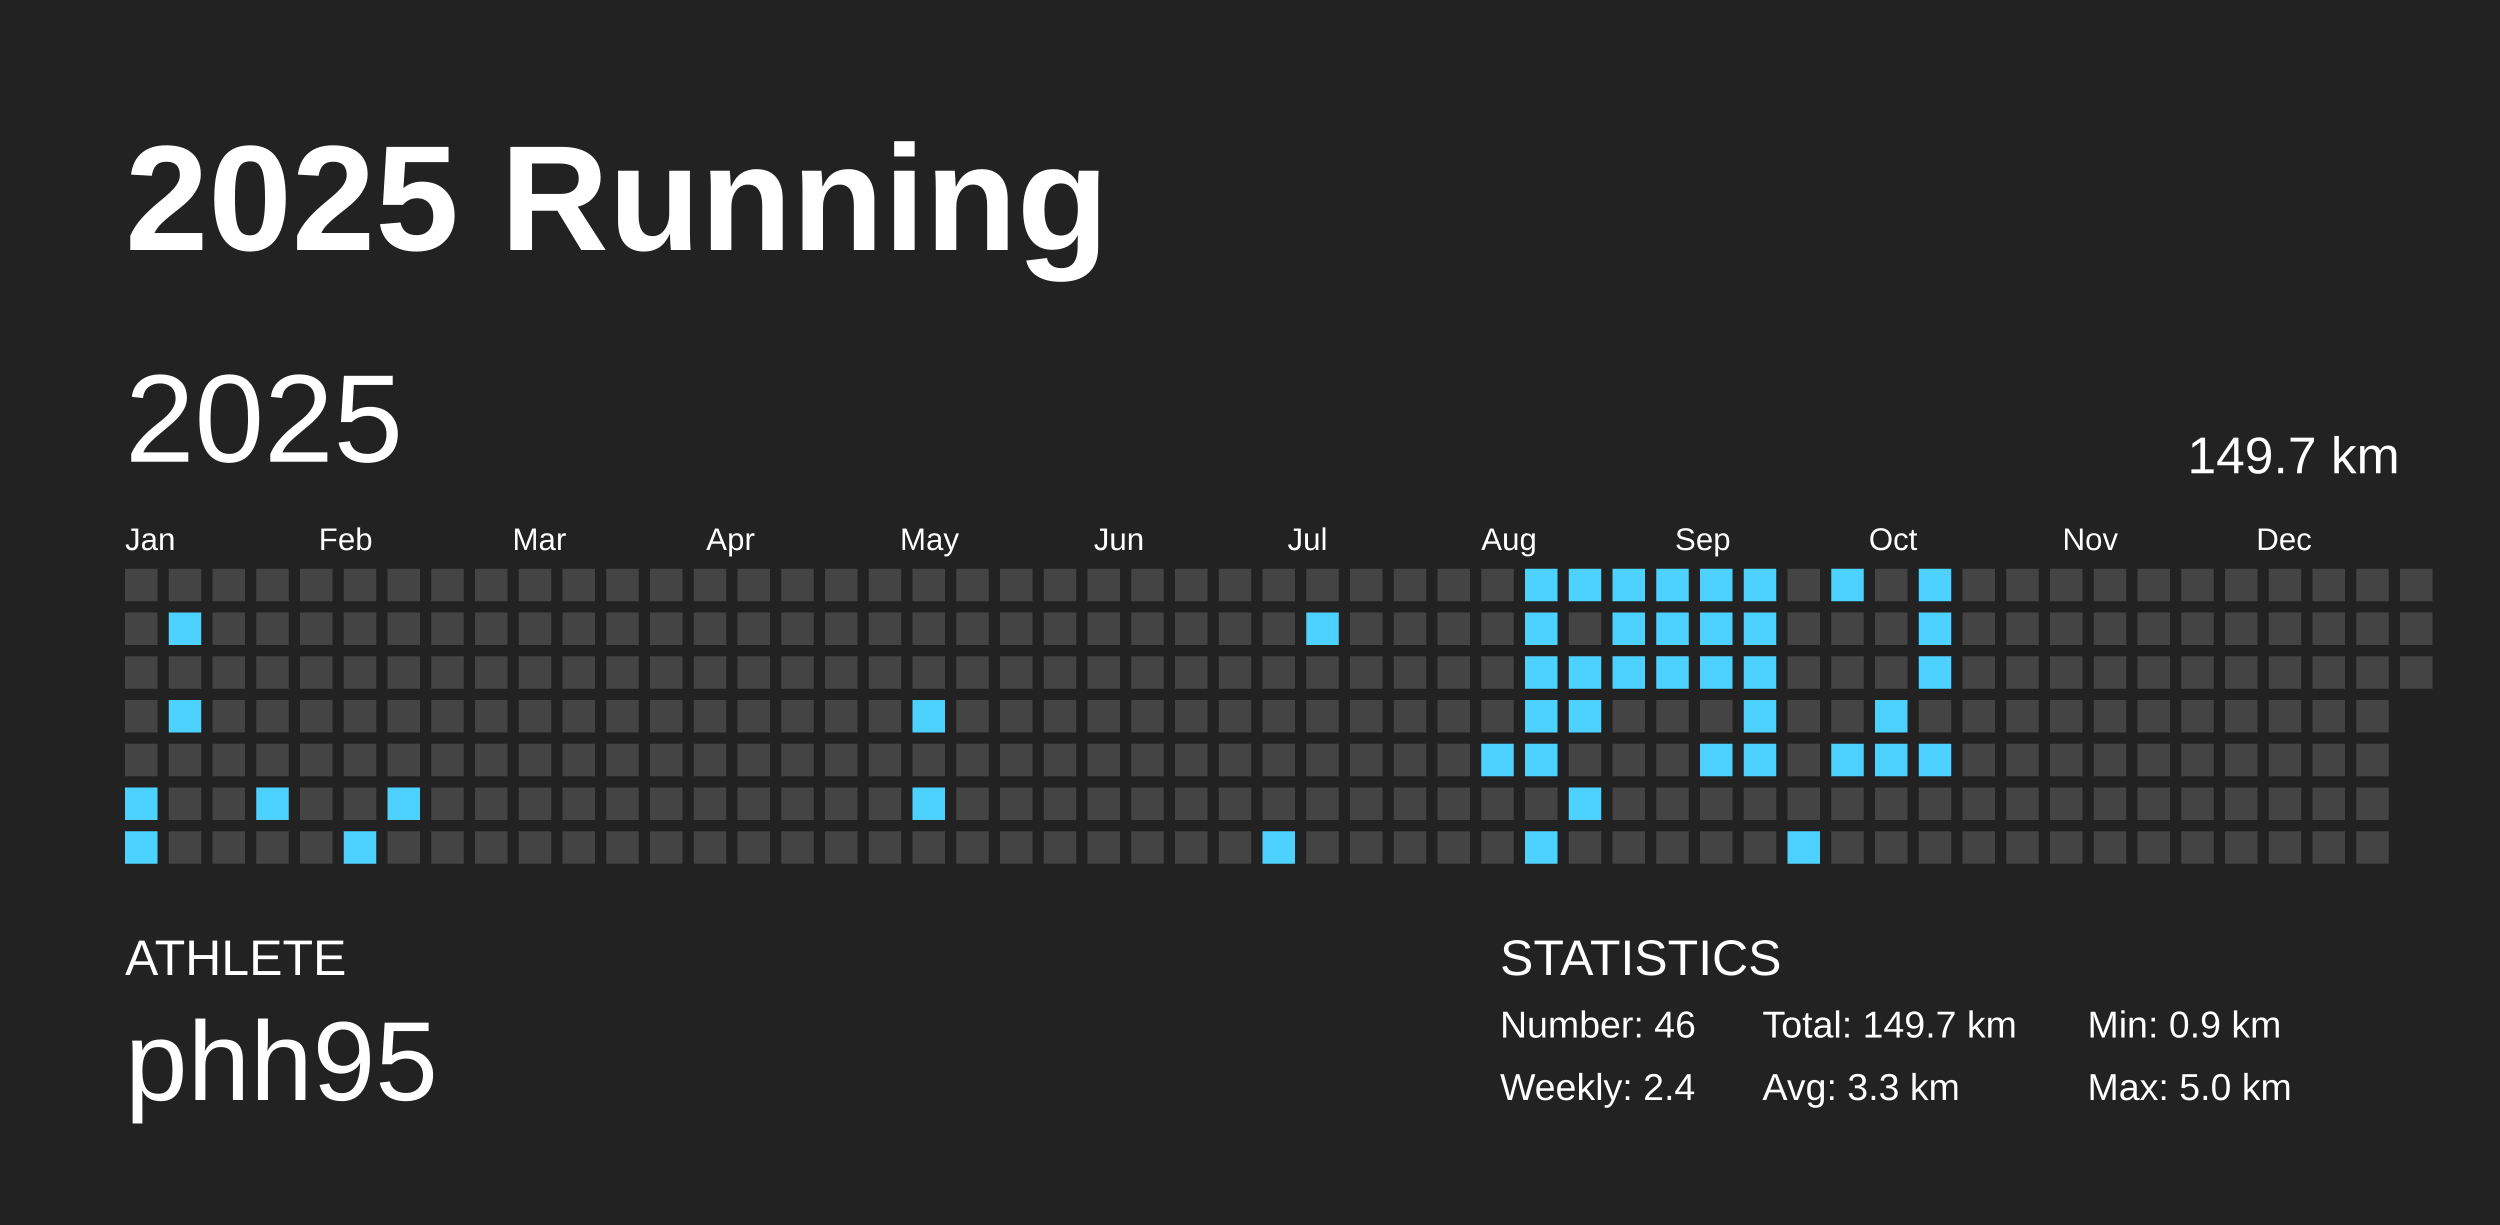
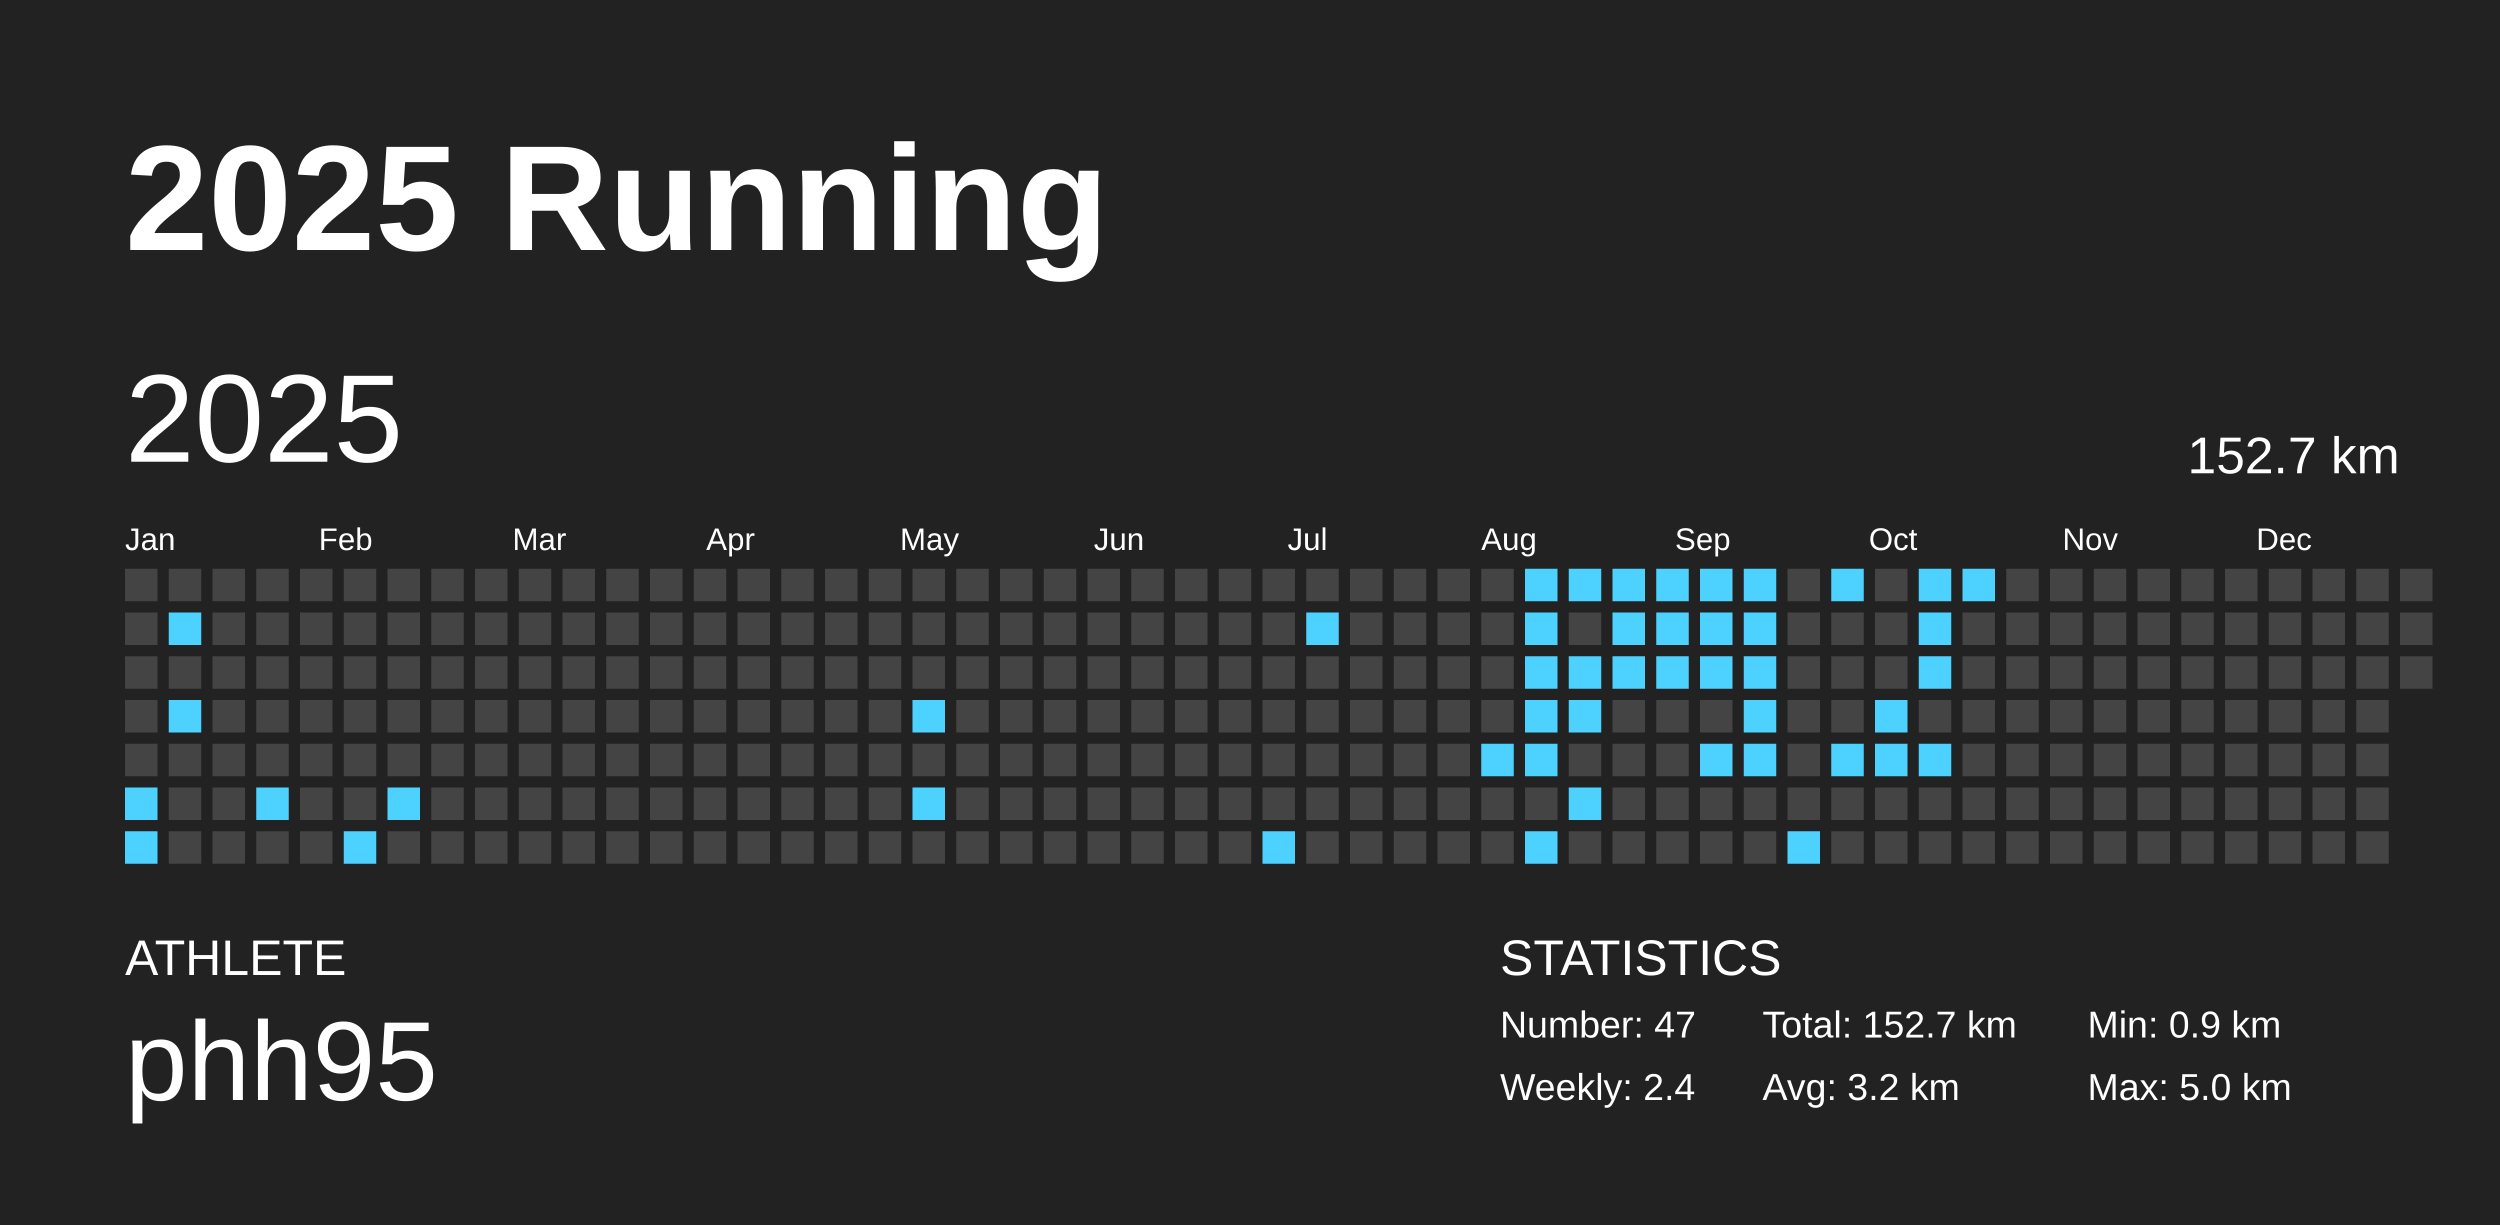
<svg xmlns="http://www.w3.org/2000/svg" baseProfile="full" height="98mm" version="1.1" viewBox="0,0,200,98" width="200mm">
  <defs />
  <rect fill="#222222" height="98" width="200" x="0" y="0" />
  <text fill="#FFFFFF" style="font-size:12px; font-family:Arial; font-weight:bold;" x="10" y="20">2025 Running</text>
  <text fill="#FFFFFF" style="font-size:4px; font-family:Arial" x="10" y="78">ATHLETE</text>
  <text fill="#FFFFFF" style="font-size:9px; font-family:Arial" x="10" y="88">phh95</text>
  <text fill="#FFFFFF" style="font-size:4px; font-family:Arial" x="120" y="78">STATISTICS</text>
-   <text fill="#FFFFFF" style="font-size:3px; font-family:Arial" x="120" y="83">Number: 46</text>
+   <text fill="#FFFFFF" style="font-size:3px; font-family:Arial" x="120" y="83">Number: 47</text>
  <text fill="#FFFFFF" style="font-size:3px; font-family:Arial" x="120" y="88">Weekly: 2.4</text>
-   <text fill="#FFFFFF" style="font-size:3px; font-family:Arial" x="141" y="83">Total: 149.7 km</text>
-   <text fill="#FFFFFF" style="font-size:3px; font-family:Arial" x="141" y="88">Avg: 3.3 km</text>
+   <text fill="#FFFFFF" style="font-size:3px; font-family:Arial" x="141" y="83">Total: 152.7 km</text>
+   <text fill="#FFFFFF" style="font-size:3px; font-family:Arial" x="141" y="88">Avg: 3.2 km</text>
  <text fill="#FFFFFF" style="font-size:3px; font-family:Arial" x="167" y="83">Min: 0.9 km</text>
  <text fill="#FFFFFF" style="font-size:3px; font-family:Arial" x="167" y="88">Max: 5.0 km</text>
  <text dominant-baseline="hanging" fill="#FFFFFF" style="font-size:10.0px; font-family:Arial;" x="10" y="30">2025</text>
-   <text dominant-baseline="hanging" fill="#FFFFFF" style="font-size:4.125px; font-family:Arial;" x="175" y="35">149.7 km</text>
+   <text dominant-baseline="hanging" fill="#FFFFFF" style="font-size:4.125px; font-family:Arial;" x="175" y="35">152.7 km</text>
  <text fill="#FFFFFF" style="font-size:2.5px; font-family:Arial" x="10.0" y="44">Jan</text>
  <text fill="#FFFFFF" style="font-size:2.5px; font-family:Arial" x="25.5" y="44">Feb</text>
  <text fill="#FFFFFF" style="font-size:2.5px; font-family:Arial" x="41.0" y="44">Mar</text>
  <text fill="#FFFFFF" style="font-size:2.5px; font-family:Arial" x="56.5" y="44">Apr</text>
  <text fill="#FFFFFF" style="font-size:2.5px; font-family:Arial" x="72.0" y="44">May</text>
  <text fill="#FFFFFF" style="font-size:2.5px; font-family:Arial" x="87.5" y="44">Jun</text>
  <text fill="#FFFFFF" style="font-size:2.5px; font-family:Arial" x="103.0" y="44">Jul</text>
  <text fill="#FFFFFF" style="font-size:2.5px; font-family:Arial" x="118.5" y="44">Aug</text>
  <text fill="#FFFFFF" style="font-size:2.5px; font-family:Arial" x="134.0" y="44">Sep</text>
  <text fill="#FFFFFF" style="font-size:2.5px; font-family:Arial" x="149.5" y="44">Oct</text>
  <text fill="#FFFFFF" style="font-size:2.5px; font-family:Arial" x="165.0" y="44">Nov</text>
  <text fill="#FFFFFF" style="font-size:2.5px; font-family:Arial" x="180.5" y="44">Dec</text>
  <rect fill="#444444" height="2.6" width="2.6" x="10.0" y="45.5" />
  <rect fill="#444444" height="2.6" width="2.6" x="10.0" y="49.0" />
  <rect fill="#444444" height="2.6" width="2.6" x="10.0" y="52.5" />
  <rect fill="#444444" height="2.6" width="2.6" x="10.0" y="56.0" />
  <rect fill="#444444" height="2.6" width="2.6" x="10.0" y="59.5" />
  <rect fill="#4dd2ff" height="2.6" width="2.6" x="10.0" y="63.0" />
  <rect fill="#4dd2ff" height="2.6" width="2.6" x="10.0" y="66.5" />
  <rect fill="#444444" height="2.6" width="2.6" x="13.5" y="45.5" />
  <rect fill="#4dd2ff" height="2.6" width="2.6" x="13.5" y="49.0" />
  <rect fill="#444444" height="2.6" width="2.6" x="13.5" y="52.5" />
  <rect fill="#4dd2ff" height="2.6" width="2.6" x="13.5" y="56.0" />
  <rect fill="#444444" height="2.6" width="2.6" x="13.5" y="59.5" />
  <rect fill="#444444" height="2.6" width="2.6" x="13.5" y="63.0" />
  <rect fill="#444444" height="2.6" width="2.6" x="13.5" y="66.5" />
  <rect fill="#444444" height="2.6" width="2.6" x="17.0" y="45.5" />
  <rect fill="#444444" height="2.6" width="2.6" x="17.0" y="49.0" />
  <rect fill="#444444" height="2.6" width="2.6" x="17.0" y="52.5" />
  <rect fill="#444444" height="2.6" width="2.6" x="17.0" y="56.0" />
  <rect fill="#444444" height="2.6" width="2.6" x="17.0" y="59.5" />
  <rect fill="#444444" height="2.6" width="2.6" x="17.0" y="63.0" />
  <rect fill="#444444" height="2.6" width="2.6" x="17.0" y="66.5" />
  <rect fill="#444444" height="2.6" width="2.6" x="20.5" y="45.5" />
  <rect fill="#444444" height="2.6" width="2.6" x="20.5" y="49.0" />
  <rect fill="#444444" height="2.6" width="2.6" x="20.5" y="52.5" />
  <rect fill="#444444" height="2.6" width="2.6" x="20.5" y="56.0" />
  <rect fill="#444444" height="2.6" width="2.6" x="20.5" y="59.5" />
  <rect fill="#4dd2ff" height="2.6" width="2.6" x="20.5" y="63.0" />
  <rect fill="#444444" height="2.6" width="2.6" x="20.5" y="66.5" />
  <rect fill="#444444" height="2.6" width="2.6" x="24.0" y="45.5" />
  <rect fill="#444444" height="2.6" width="2.6" x="24.0" y="49.0" />
  <rect fill="#444444" height="2.6" width="2.6" x="24.0" y="52.5" />
  <rect fill="#444444" height="2.6" width="2.6" x="24.0" y="56.0" />
  <rect fill="#444444" height="2.6" width="2.6" x="24.0" y="59.5" />
  <rect fill="#444444" height="2.6" width="2.6" x="24.0" y="63.0" />
  <rect fill="#444444" height="2.6" width="2.6" x="24.0" y="66.5" />
  <rect fill="#444444" height="2.6" width="2.6" x="27.5" y="45.5" />
  <rect fill="#444444" height="2.6" width="2.6" x="27.5" y="49.0" />
  <rect fill="#444444" height="2.6" width="2.6" x="27.5" y="52.5" />
  <rect fill="#444444" height="2.6" width="2.6" x="27.5" y="56.0" />
  <rect fill="#444444" height="2.6" width="2.6" x="27.5" y="59.5" />
  <rect fill="#444444" height="2.6" width="2.6" x="27.5" y="63.0" />
  <rect fill="#4dd2ff" height="2.6" width="2.6" x="27.5" y="66.5" />
  <rect fill="#444444" height="2.6" width="2.6" x="31.0" y="45.5" />
  <rect fill="#444444" height="2.6" width="2.6" x="31.0" y="49.0" />
  <rect fill="#444444" height="2.6" width="2.6" x="31.0" y="52.5" />
  <rect fill="#444444" height="2.6" width="2.6" x="31.0" y="56.0" />
  <rect fill="#444444" height="2.6" width="2.6" x="31.0" y="59.5" />
  <rect fill="#4dd2ff" height="2.6" width="2.6" x="31.0" y="63.0" />
  <rect fill="#444444" height="2.6" width="2.6" x="31.0" y="66.5" />
  <rect fill="#444444" height="2.6" width="2.6" x="34.5" y="45.5" />
  <rect fill="#444444" height="2.6" width="2.6" x="34.5" y="49.0" />
  <rect fill="#444444" height="2.6" width="2.6" x="34.5" y="52.5" />
  <rect fill="#444444" height="2.6" width="2.6" x="34.5" y="56.0" />
  <rect fill="#444444" height="2.6" width="2.6" x="34.5" y="59.5" />
  <rect fill="#444444" height="2.6" width="2.6" x="34.5" y="63.0" />
  <rect fill="#444444" height="2.6" width="2.6" x="34.5" y="66.5" />
  <rect fill="#444444" height="2.6" width="2.6" x="38.0" y="45.5" />
  <rect fill="#444444" height="2.6" width="2.6" x="38.0" y="49.0" />
  <rect fill="#444444" height="2.6" width="2.6" x="38.0" y="52.5" />
  <rect fill="#444444" height="2.6" width="2.6" x="38.0" y="56.0" />
  <rect fill="#444444" height="2.6" width="2.6" x="38.0" y="59.5" />
  <rect fill="#444444" height="2.6" width="2.6" x="38.0" y="63.0" />
  <rect fill="#444444" height="2.6" width="2.6" x="38.0" y="66.5" />
  <rect fill="#444444" height="2.6" width="2.6" x="41.5" y="45.5" />
  <rect fill="#444444" height="2.6" width="2.6" x="41.5" y="49.0" />
  <rect fill="#444444" height="2.6" width="2.6" x="41.5" y="52.5" />
  <rect fill="#444444" height="2.6" width="2.6" x="41.5" y="56.0" />
  <rect fill="#444444" height="2.6" width="2.6" x="41.5" y="59.5" />
  <rect fill="#444444" height="2.6" width="2.6" x="41.5" y="63.0" />
  <rect fill="#444444" height="2.6" width="2.6" x="41.5" y="66.5" />
  <rect fill="#444444" height="2.6" width="2.6" x="45.0" y="45.5" />
  <rect fill="#444444" height="2.6" width="2.6" x="45.0" y="49.0" />
  <rect fill="#444444" height="2.6" width="2.6" x="45.0" y="52.5" />
  <rect fill="#444444" height="2.6" width="2.6" x="45.0" y="56.0" />
  <rect fill="#444444" height="2.6" width="2.6" x="45.0" y="59.5" />
  <rect fill="#444444" height="2.6" width="2.6" x="45.0" y="63.0" />
  <rect fill="#444444" height="2.6" width="2.6" x="45.0" y="66.5" />
  <rect fill="#444444" height="2.6" width="2.6" x="48.5" y="45.5" />
  <rect fill="#444444" height="2.6" width="2.6" x="48.5" y="49.0" />
  <rect fill="#444444" height="2.6" width="2.6" x="48.5" y="52.5" />
  <rect fill="#444444" height="2.6" width="2.6" x="48.5" y="56.0" />
  <rect fill="#444444" height="2.6" width="2.6" x="48.5" y="59.5" />
  <rect fill="#444444" height="2.6" width="2.6" x="48.5" y="63.0" />
  <rect fill="#444444" height="2.6" width="2.6" x="48.5" y="66.5" />
  <rect fill="#444444" height="2.6" width="2.6" x="52.0" y="45.5" />
  <rect fill="#444444" height="2.6" width="2.6" x="52.0" y="49.0" />
  <rect fill="#444444" height="2.6" width="2.6" x="52.0" y="52.5" />
  <rect fill="#444444" height="2.6" width="2.6" x="52.0" y="56.0" />
  <rect fill="#444444" height="2.6" width="2.6" x="52.0" y="59.5" />
  <rect fill="#444444" height="2.6" width="2.6" x="52.0" y="63.0" />
  <rect fill="#444444" height="2.6" width="2.6" x="52.0" y="66.5" />
  <rect fill="#444444" height="2.6" width="2.6" x="55.5" y="45.5" />
  <rect fill="#444444" height="2.6" width="2.6" x="55.5" y="49.0" />
  <rect fill="#444444" height="2.6" width="2.6" x="55.5" y="52.5" />
  <rect fill="#444444" height="2.6" width="2.6" x="55.5" y="56.0" />
  <rect fill="#444444" height="2.6" width="2.6" x="55.5" y="59.5" />
  <rect fill="#444444" height="2.6" width="2.6" x="55.5" y="63.0" />
  <rect fill="#444444" height="2.6" width="2.6" x="55.5" y="66.5" />
  <rect fill="#444444" height="2.6" width="2.6" x="59.0" y="45.5" />
  <rect fill="#444444" height="2.6" width="2.6" x="59.0" y="49.0" />
  <rect fill="#444444" height="2.6" width="2.6" x="59.0" y="52.5" />
  <rect fill="#444444" height="2.6" width="2.6" x="59.0" y="56.0" />
  <rect fill="#444444" height="2.6" width="2.6" x="59.0" y="59.5" />
  <rect fill="#444444" height="2.6" width="2.6" x="59.0" y="63.0" />
  <rect fill="#444444" height="2.6" width="2.6" x="59.0" y="66.5" />
  <rect fill="#444444" height="2.6" width="2.6" x="62.5" y="45.5" />
  <rect fill="#444444" height="2.6" width="2.6" x="62.5" y="49.0" />
  <rect fill="#444444" height="2.6" width="2.6" x="62.5" y="52.5" />
  <rect fill="#444444" height="2.6" width="2.6" x="62.5" y="56.0" />
  <rect fill="#444444" height="2.6" width="2.6" x="62.5" y="59.5" />
  <rect fill="#444444" height="2.6" width="2.6" x="62.5" y="63.0" />
  <rect fill="#444444" height="2.6" width="2.6" x="62.5" y="66.5" />
  <rect fill="#444444" height="2.6" width="2.6" x="66.0" y="45.5" />
  <rect fill="#444444" height="2.6" width="2.6" x="66.0" y="49.0" />
  <rect fill="#444444" height="2.6" width="2.6" x="66.0" y="52.5" />
  <rect fill="#444444" height="2.6" width="2.6" x="66.0" y="56.0" />
  <rect fill="#444444" height="2.6" width="2.6" x="66.0" y="59.5" />
  <rect fill="#444444" height="2.6" width="2.6" x="66.0" y="63.0" />
  <rect fill="#444444" height="2.6" width="2.6" x="66.0" y="66.5" />
  <rect fill="#444444" height="2.6" width="2.6" x="69.5" y="45.5" />
  <rect fill="#444444" height="2.6" width="2.6" x="69.5" y="49.0" />
  <rect fill="#444444" height="2.6" width="2.6" x="69.5" y="52.5" />
  <rect fill="#444444" height="2.6" width="2.6" x="69.5" y="56.0" />
  <rect fill="#444444" height="2.6" width="2.6" x="69.5" y="59.5" />
  <rect fill="#444444" height="2.6" width="2.6" x="69.5" y="63.0" />
  <rect fill="#444444" height="2.6" width="2.6" x="69.5" y="66.5" />
  <rect fill="#444444" height="2.6" width="2.6" x="73.0" y="45.5" />
  <rect fill="#444444" height="2.6" width="2.6" x="73.0" y="49.0" />
  <rect fill="#444444" height="2.6" width="2.6" x="73.0" y="52.5" />
  <rect fill="#4dd2ff" height="2.6" width="2.6" x="73.0" y="56.0" />
  <rect fill="#444444" height="2.6" width="2.6" x="73.0" y="59.5" />
  <rect fill="#4dd2ff" height="2.6" width="2.6" x="73.0" y="63.0" />
  <rect fill="#444444" height="2.6" width="2.6" x="73.0" y="66.5" />
  <rect fill="#444444" height="2.6" width="2.6" x="76.5" y="45.5" />
  <rect fill="#444444" height="2.6" width="2.6" x="76.5" y="49.0" />
  <rect fill="#444444" height="2.6" width="2.6" x="76.5" y="52.5" />
  <rect fill="#444444" height="2.6" width="2.6" x="76.5" y="56.0" />
  <rect fill="#444444" height="2.6" width="2.6" x="76.5" y="59.5" />
  <rect fill="#444444" height="2.6" width="2.6" x="76.5" y="63.0" />
  <rect fill="#444444" height="2.6" width="2.6" x="76.5" y="66.5" />
  <rect fill="#444444" height="2.6" width="2.6" x="80.0" y="45.5" />
  <rect fill="#444444" height="2.6" width="2.6" x="80.0" y="49.0" />
  <rect fill="#444444" height="2.6" width="2.6" x="80.0" y="52.5" />
  <rect fill="#444444" height="2.6" width="2.6" x="80.0" y="56.0" />
  <rect fill="#444444" height="2.6" width="2.6" x="80.0" y="59.5" />
  <rect fill="#444444" height="2.6" width="2.6" x="80.0" y="63.0" />
  <rect fill="#444444" height="2.6" width="2.6" x="80.0" y="66.5" />
  <rect fill="#444444" height="2.6" width="2.6" x="83.5" y="45.5" />
  <rect fill="#444444" height="2.6" width="2.6" x="83.5" y="49.0" />
  <rect fill="#444444" height="2.6" width="2.6" x="83.5" y="52.5" />
  <rect fill="#444444" height="2.6" width="2.6" x="83.5" y="56.0" />
  <rect fill="#444444" height="2.6" width="2.6" x="83.5" y="59.5" />
  <rect fill="#444444" height="2.6" width="2.6" x="83.5" y="63.0" />
  <rect fill="#444444" height="2.6" width="2.6" x="83.5" y="66.5" />
  <rect fill="#444444" height="2.6" width="2.6" x="87.0" y="45.5" />
  <rect fill="#444444" height="2.6" width="2.6" x="87.0" y="49.0" />
  <rect fill="#444444" height="2.6" width="2.6" x="87.0" y="52.5" />
  <rect fill="#444444" height="2.6" width="2.6" x="87.0" y="56.0" />
  <rect fill="#444444" height="2.6" width="2.6" x="87.0" y="59.5" />
  <rect fill="#444444" height="2.6" width="2.6" x="87.0" y="63.0" />
  <rect fill="#444444" height="2.6" width="2.6" x="87.0" y="66.5" />
  <rect fill="#444444" height="2.6" width="2.6" x="90.5" y="45.5" />
  <rect fill="#444444" height="2.6" width="2.6" x="90.5" y="49.0" />
  <rect fill="#444444" height="2.6" width="2.6" x="90.5" y="52.5" />
  <rect fill="#444444" height="2.6" width="2.6" x="90.5" y="56.0" />
  <rect fill="#444444" height="2.6" width="2.6" x="90.5" y="59.5" />
  <rect fill="#444444" height="2.6" width="2.6" x="90.5" y="63.0" />
  <rect fill="#444444" height="2.6" width="2.6" x="90.5" y="66.5" />
  <rect fill="#444444" height="2.6" width="2.6" x="94.0" y="45.5" />
  <rect fill="#444444" height="2.6" width="2.6" x="94.0" y="49.0" />
  <rect fill="#444444" height="2.6" width="2.6" x="94.0" y="52.5" />
  <rect fill="#444444" height="2.6" width="2.6" x="94.0" y="56.0" />
  <rect fill="#444444" height="2.6" width="2.6" x="94.0" y="59.5" />
  <rect fill="#444444" height="2.6" width="2.6" x="94.0" y="63.0" />
  <rect fill="#444444" height="2.6" width="2.6" x="94.0" y="66.5" />
  <rect fill="#444444" height="2.6" width="2.6" x="97.5" y="45.5" />
  <rect fill="#444444" height="2.6" width="2.6" x="97.5" y="49.0" />
  <rect fill="#444444" height="2.6" width="2.6" x="97.5" y="52.5" />
  <rect fill="#444444" height="2.6" width="2.6" x="97.5" y="56.0" />
  <rect fill="#444444" height="2.6" width="2.6" x="97.5" y="59.5" />
  <rect fill="#444444" height="2.6" width="2.6" x="97.5" y="63.0" />
  <rect fill="#444444" height="2.6" width="2.6" x="97.5" y="66.5" />
  <rect fill="#444444" height="2.6" width="2.6" x="101.0" y="45.5" />
  <rect fill="#444444" height="2.6" width="2.6" x="101.0" y="49.0" />
  <rect fill="#444444" height="2.6" width="2.6" x="101.0" y="52.5" />
  <rect fill="#444444" height="2.6" width="2.6" x="101.0" y="56.0" />
  <rect fill="#444444" height="2.6" width="2.6" x="101.0" y="59.5" />
  <rect fill="#444444" height="2.6" width="2.6" x="101.0" y="63.0" />
  <rect fill="#4dd2ff" height="2.6" width="2.6" x="101.0" y="66.5" />
  <rect fill="#444444" height="2.6" width="2.6" x="104.5" y="45.5" />
  <rect fill="#4dd2ff" height="2.6" width="2.6" x="104.5" y="49.0" />
  <rect fill="#444444" height="2.6" width="2.6" x="104.5" y="52.5" />
  <rect fill="#444444" height="2.6" width="2.6" x="104.5" y="56.0" />
  <rect fill="#444444" height="2.6" width="2.6" x="104.5" y="59.5" />
  <rect fill="#444444" height="2.6" width="2.6" x="104.5" y="63.0" />
  <rect fill="#444444" height="2.6" width="2.6" x="104.5" y="66.5" />
  <rect fill="#444444" height="2.6" width="2.6" x="108.0" y="45.5" />
  <rect fill="#444444" height="2.6" width="2.6" x="108.0" y="49.0" />
  <rect fill="#444444" height="2.6" width="2.6" x="108.0" y="52.5" />
  <rect fill="#444444" height="2.6" width="2.6" x="108.0" y="56.0" />
  <rect fill="#444444" height="2.6" width="2.6" x="108.0" y="59.5" />
  <rect fill="#444444" height="2.6" width="2.6" x="108.0" y="63.0" />
  <rect fill="#444444" height="2.6" width="2.6" x="108.0" y="66.5" />
  <rect fill="#444444" height="2.6" width="2.6" x="111.5" y="45.5" />
  <rect fill="#444444" height="2.6" width="2.6" x="111.5" y="49.0" />
  <rect fill="#444444" height="2.6" width="2.6" x="111.5" y="52.5" />
  <rect fill="#444444" height="2.6" width="2.6" x="111.5" y="56.0" />
  <rect fill="#444444" height="2.6" width="2.6" x="111.5" y="59.5" />
  <rect fill="#444444" height="2.6" width="2.6" x="111.5" y="63.0" />
  <rect fill="#444444" height="2.6" width="2.6" x="111.5" y="66.5" />
  <rect fill="#444444" height="2.6" width="2.6" x="115.0" y="45.5" />
  <rect fill="#444444" height="2.6" width="2.6" x="115.0" y="49.0" />
  <rect fill="#444444" height="2.6" width="2.6" x="115.0" y="52.5" />
  <rect fill="#444444" height="2.6" width="2.6" x="115.0" y="56.0" />
  <rect fill="#444444" height="2.6" width="2.6" x="115.0" y="59.5" />
  <rect fill="#444444" height="2.6" width="2.6" x="115.0" y="63.0" />
  <rect fill="#444444" height="2.6" width="2.6" x="115.0" y="66.5" />
  <rect fill="#444444" height="2.6" width="2.6" x="118.5" y="45.5" />
  <rect fill="#444444" height="2.6" width="2.6" x="118.5" y="49.0" />
  <rect fill="#444444" height="2.6" width="2.6" x="118.5" y="52.5" />
  <rect fill="#444444" height="2.6" width="2.6" x="118.5" y="56.0" />
  <rect fill="#4dd2ff" height="2.6" width="2.6" x="118.5" y="59.5" />
  <rect fill="#444444" height="2.6" width="2.6" x="118.5" y="63.0" />
  <rect fill="#444444" height="2.6" width="2.6" x="118.5" y="66.5" />
  <rect fill="#4dd2ff" height="2.6" width="2.6" x="122.0" y="45.5" />
  <rect fill="#4dd2ff" height="2.6" width="2.6" x="122.0" y="49.0" />
  <rect fill="#4dd2ff" height="2.6" width="2.6" x="122.0" y="52.5" />
  <rect fill="#4dd2ff" height="2.6" width="2.6" x="122.0" y="56.0" />
  <rect fill="#4dd2ff" height="2.6" width="2.6" x="122.0" y="59.5" />
  <rect fill="#444444" height="2.6" width="2.6" x="122.0" y="63.0" />
  <rect fill="#4dd2ff" height="2.6" width="2.6" x="122.0" y="66.5" />
  <rect fill="#4dd2ff" height="2.6" width="2.6" x="125.5" y="45.5" />
  <rect fill="#444444" height="2.6" width="2.6" x="125.5" y="49.0" />
  <rect fill="#4dd2ff" height="2.6" width="2.6" x="125.5" y="52.5" />
  <rect fill="#4dd2ff" height="2.6" width="2.6" x="125.5" y="56.0" />
  <rect fill="#444444" height="2.6" width="2.6" x="125.5" y="59.5" />
  <rect fill="#4dd2ff" height="2.6" width="2.6" x="125.5" y="63.0" />
  <rect fill="#444444" height="2.6" width="2.6" x="125.5" y="66.5" />
  <rect fill="#4dd2ff" height="2.6" width="2.6" x="129.0" y="45.5" />
  <rect fill="#4dd2ff" height="2.6" width="2.6" x="129.0" y="49.0" />
  <rect fill="#4dd2ff" height="2.6" width="2.6" x="129.0" y="52.5" />
  <rect fill="#444444" height="2.6" width="2.6" x="129.0" y="56.0" />
  <rect fill="#444444" height="2.6" width="2.6" x="129.0" y="59.5" />
  <rect fill="#444444" height="2.6" width="2.6" x="129.0" y="63.0" />
  <rect fill="#444444" height="2.6" width="2.6" x="129.0" y="66.5" />
  <rect fill="#4dd2ff" height="2.6" width="2.6" x="132.5" y="45.5" />
  <rect fill="#4dd2ff" height="2.6" width="2.6" x="132.5" y="49.0" />
  <rect fill="#4dd2ff" height="2.6" width="2.6" x="132.5" y="52.5" />
  <rect fill="#444444" height="2.6" width="2.6" x="132.5" y="56.0" />
  <rect fill="#444444" height="2.6" width="2.6" x="132.5" y="59.5" />
  <rect fill="#444444" height="2.6" width="2.6" x="132.5" y="63.0" />
  <rect fill="#444444" height="2.6" width="2.6" x="132.5" y="66.5" />
  <rect fill="#4dd2ff" height="2.6" width="2.6" x="136.0" y="45.5" />
  <rect fill="#4dd2ff" height="2.6" width="2.6" x="136.0" y="49.0" />
  <rect fill="#4dd2ff" height="2.6" width="2.6" x="136.0" y="52.5" />
  <rect fill="#444444" height="2.6" width="2.6" x="136.0" y="56.0" />
  <rect fill="#4dd2ff" height="2.6" width="2.6" x="136.0" y="59.5" />
  <rect fill="#444444" height="2.6" width="2.6" x="136.0" y="63.0" />
  <rect fill="#444444" height="2.6" width="2.6" x="136.0" y="66.5" />
  <rect fill="#4dd2ff" height="2.6" width="2.6" x="139.5" y="45.5" />
  <rect fill="#4dd2ff" height="2.6" width="2.6" x="139.5" y="49.0" />
  <rect fill="#4dd2ff" height="2.6" width="2.6" x="139.5" y="52.5" />
  <rect fill="#4dd2ff" height="2.6" width="2.6" x="139.5" y="56.0" />
  <rect fill="#4dd2ff" height="2.6" width="2.6" x="139.5" y="59.5" />
  <rect fill="#444444" height="2.6" width="2.6" x="139.5" y="63.0" />
  <rect fill="#444444" height="2.6" width="2.6" x="139.5" y="66.5" />
  <rect fill="#444444" height="2.6" width="2.6" x="143.0" y="45.5" />
  <rect fill="#444444" height="2.6" width="2.6" x="143.0" y="49.0" />
  <rect fill="#444444" height="2.6" width="2.6" x="143.0" y="52.5" />
  <rect fill="#444444" height="2.6" width="2.6" x="143.0" y="56.0" />
  <rect fill="#444444" height="2.6" width="2.6" x="143.0" y="59.5" />
  <rect fill="#444444" height="2.6" width="2.6" x="143.0" y="63.0" />
  <rect fill="#4dd2ff" height="2.6" width="2.6" x="143.0" y="66.5" />
  <rect fill="#4dd2ff" height="2.6" width="2.6" x="146.5" y="45.5" />
  <rect fill="#444444" height="2.6" width="2.6" x="146.5" y="49.0" />
  <rect fill="#444444" height="2.6" width="2.6" x="146.5" y="52.5" />
  <rect fill="#444444" height="2.6" width="2.6" x="146.5" y="56.0" />
  <rect fill="#4dd2ff" height="2.6" width="2.6" x="146.5" y="59.5" />
  <rect fill="#444444" height="2.6" width="2.6" x="146.5" y="63.0" />
  <rect fill="#444444" height="2.6" width="2.6" x="146.5" y="66.5" />
  <rect fill="#444444" height="2.6" width="2.6" x="150.0" y="45.5" />
  <rect fill="#444444" height="2.6" width="2.6" x="150.0" y="49.0" />
  <rect fill="#444444" height="2.6" width="2.6" x="150.0" y="52.5" />
  <rect fill="#4dd2ff" height="2.6" width="2.6" x="150.0" y="56.0" />
  <rect fill="#4dd2ff" height="2.6" width="2.6" x="150.0" y="59.5" />
  <rect fill="#444444" height="2.6" width="2.6" x="150.0" y="63.0" />
  <rect fill="#444444" height="2.6" width="2.6" x="150.0" y="66.5" />
  <rect fill="#4dd2ff" height="2.6" width="2.6" x="153.5" y="45.5" />
  <rect fill="#4dd2ff" height="2.6" width="2.6" x="153.5" y="49.0" />
  <rect fill="#4dd2ff" height="2.6" width="2.6" x="153.5" y="52.5" />
  <rect fill="#444444" height="2.6" width="2.6" x="153.5" y="56.0" />
  <rect fill="#4dd2ff" height="2.6" width="2.6" x="153.5" y="59.5" />
  <rect fill="#444444" height="2.6" width="2.6" x="153.5" y="63.0" />
  <rect fill="#444444" height="2.6" width="2.6" x="153.5" y="66.5" />
-   <rect fill="#444444" height="2.6" width="2.6" x="157.0" y="45.5" />
+   <rect fill="#4dd2ff" height="2.6" width="2.6" x="157.0" y="45.5" />
  <rect fill="#444444" height="2.6" width="2.6" x="157.0" y="49.0" />
  <rect fill="#444444" height="2.6" width="2.6" x="157.0" y="52.5" />
  <rect fill="#444444" height="2.6" width="2.6" x="157.0" y="56.0" />
  <rect fill="#444444" height="2.6" width="2.6" x="157.0" y="59.5" />
  <rect fill="#444444" height="2.6" width="2.6" x="157.0" y="63.0" />
  <rect fill="#444444" height="2.6" width="2.6" x="157.0" y="66.5" />
  <rect fill="#444444" height="2.6" width="2.6" x="160.5" y="45.5" />
  <rect fill="#444444" height="2.6" width="2.6" x="160.5" y="49.0" />
  <rect fill="#444444" height="2.6" width="2.6" x="160.5" y="52.5" />
  <rect fill="#444444" height="2.6" width="2.6" x="160.5" y="56.0" />
  <rect fill="#444444" height="2.6" width="2.6" x="160.5" y="59.5" />
  <rect fill="#444444" height="2.6" width="2.6" x="160.5" y="63.0" />
  <rect fill="#444444" height="2.6" width="2.6" x="160.5" y="66.5" />
  <rect fill="#444444" height="2.6" width="2.6" x="164.0" y="45.5" />
  <rect fill="#444444" height="2.6" width="2.6" x="164.0" y="49.0" />
  <rect fill="#444444" height="2.6" width="2.6" x="164.0" y="52.5" />
  <rect fill="#444444" height="2.6" width="2.6" x="164.0" y="56.0" />
  <rect fill="#444444" height="2.6" width="2.6" x="164.0" y="59.5" />
  <rect fill="#444444" height="2.6" width="2.6" x="164.0" y="63.0" />
  <rect fill="#444444" height="2.6" width="2.6" x="164.0" y="66.5" />
  <rect fill="#444444" height="2.6" width="2.6" x="167.5" y="45.5" />
  <rect fill="#444444" height="2.6" width="2.6" x="167.5" y="49.0" />
  <rect fill="#444444" height="2.6" width="2.6" x="167.5" y="52.5" />
  <rect fill="#444444" height="2.6" width="2.6" x="167.5" y="56.0" />
  <rect fill="#444444" height="2.6" width="2.6" x="167.5" y="59.5" />
  <rect fill="#444444" height="2.6" width="2.6" x="167.5" y="63.0" />
  <rect fill="#444444" height="2.6" width="2.6" x="167.5" y="66.5" />
  <rect fill="#444444" height="2.6" width="2.6" x="171.0" y="45.5" />
  <rect fill="#444444" height="2.6" width="2.6" x="171.0" y="49.0" />
  <rect fill="#444444" height="2.6" width="2.6" x="171.0" y="52.5" />
  <rect fill="#444444" height="2.6" width="2.6" x="171.0" y="56.0" />
  <rect fill="#444444" height="2.6" width="2.6" x="171.0" y="59.5" />
  <rect fill="#444444" height="2.6" width="2.6" x="171.0" y="63.0" />
  <rect fill="#444444" height="2.6" width="2.6" x="171.0" y="66.5" />
  <rect fill="#444444" height="2.6" width="2.6" x="174.5" y="45.5" />
  <rect fill="#444444" height="2.6" width="2.6" x="174.5" y="49.0" />
  <rect fill="#444444" height="2.6" width="2.6" x="174.5" y="52.5" />
  <rect fill="#444444" height="2.6" width="2.6" x="174.5" y="56.0" />
  <rect fill="#444444" height="2.6" width="2.6" x="174.5" y="59.5" />
  <rect fill="#444444" height="2.6" width="2.6" x="174.5" y="63.0" />
  <rect fill="#444444" height="2.6" width="2.6" x="174.5" y="66.5" />
  <rect fill="#444444" height="2.6" width="2.6" x="178.0" y="45.5" />
  <rect fill="#444444" height="2.6" width="2.6" x="178.0" y="49.0" />
  <rect fill="#444444" height="2.6" width="2.6" x="178.0" y="52.5" />
  <rect fill="#444444" height="2.6" width="2.6" x="178.0" y="56.0" />
  <rect fill="#444444" height="2.6" width="2.6" x="178.0" y="59.5" />
  <rect fill="#444444" height="2.6" width="2.6" x="178.0" y="63.0" />
  <rect fill="#444444" height="2.6" width="2.6" x="178.0" y="66.5" />
  <rect fill="#444444" height="2.6" width="2.6" x="181.5" y="45.5" />
  <rect fill="#444444" height="2.6" width="2.6" x="181.5" y="49.0" />
  <rect fill="#444444" height="2.6" width="2.6" x="181.5" y="52.5" />
  <rect fill="#444444" height="2.6" width="2.6" x="181.5" y="56.0" />
  <rect fill="#444444" height="2.6" width="2.6" x="181.5" y="59.5" />
  <rect fill="#444444" height="2.6" width="2.6" x="181.5" y="63.0" />
  <rect fill="#444444" height="2.6" width="2.6" x="181.5" y="66.5" />
  <rect fill="#444444" height="2.6" width="2.6" x="185.0" y="45.5" />
  <rect fill="#444444" height="2.6" width="2.6" x="185.0" y="49.0" />
  <rect fill="#444444" height="2.6" width="2.6" x="185.0" y="52.5" />
  <rect fill="#444444" height="2.6" width="2.6" x="185.0" y="56.0" />
  <rect fill="#444444" height="2.6" width="2.6" x="185.0" y="59.5" />
  <rect fill="#444444" height="2.6" width="2.6" x="185.0" y="63.0" />
  <rect fill="#444444" height="2.6" width="2.6" x="185.0" y="66.5" />
  <rect fill="#444444" height="2.6" width="2.6" x="188.5" y="45.5" />
  <rect fill="#444444" height="2.6" width="2.6" x="188.5" y="49.0" />
  <rect fill="#444444" height="2.6" width="2.6" x="188.5" y="52.5" />
  <rect fill="#444444" height="2.6" width="2.6" x="188.5" y="56.0" />
  <rect fill="#444444" height="2.6" width="2.6" x="188.5" y="59.5" />
  <rect fill="#444444" height="2.6" width="2.6" x="188.5" y="63.0" />
  <rect fill="#444444" height="2.6" width="2.6" x="188.5" y="66.5" />
  <rect fill="#444444" height="2.6" width="2.6" x="192.0" y="45.5" />
  <rect fill="#444444" height="2.6" width="2.6" x="192.0" y="49.0" />
  <rect fill="#444444" height="2.6" width="2.6" x="192.0" y="52.5" />
</svg>
